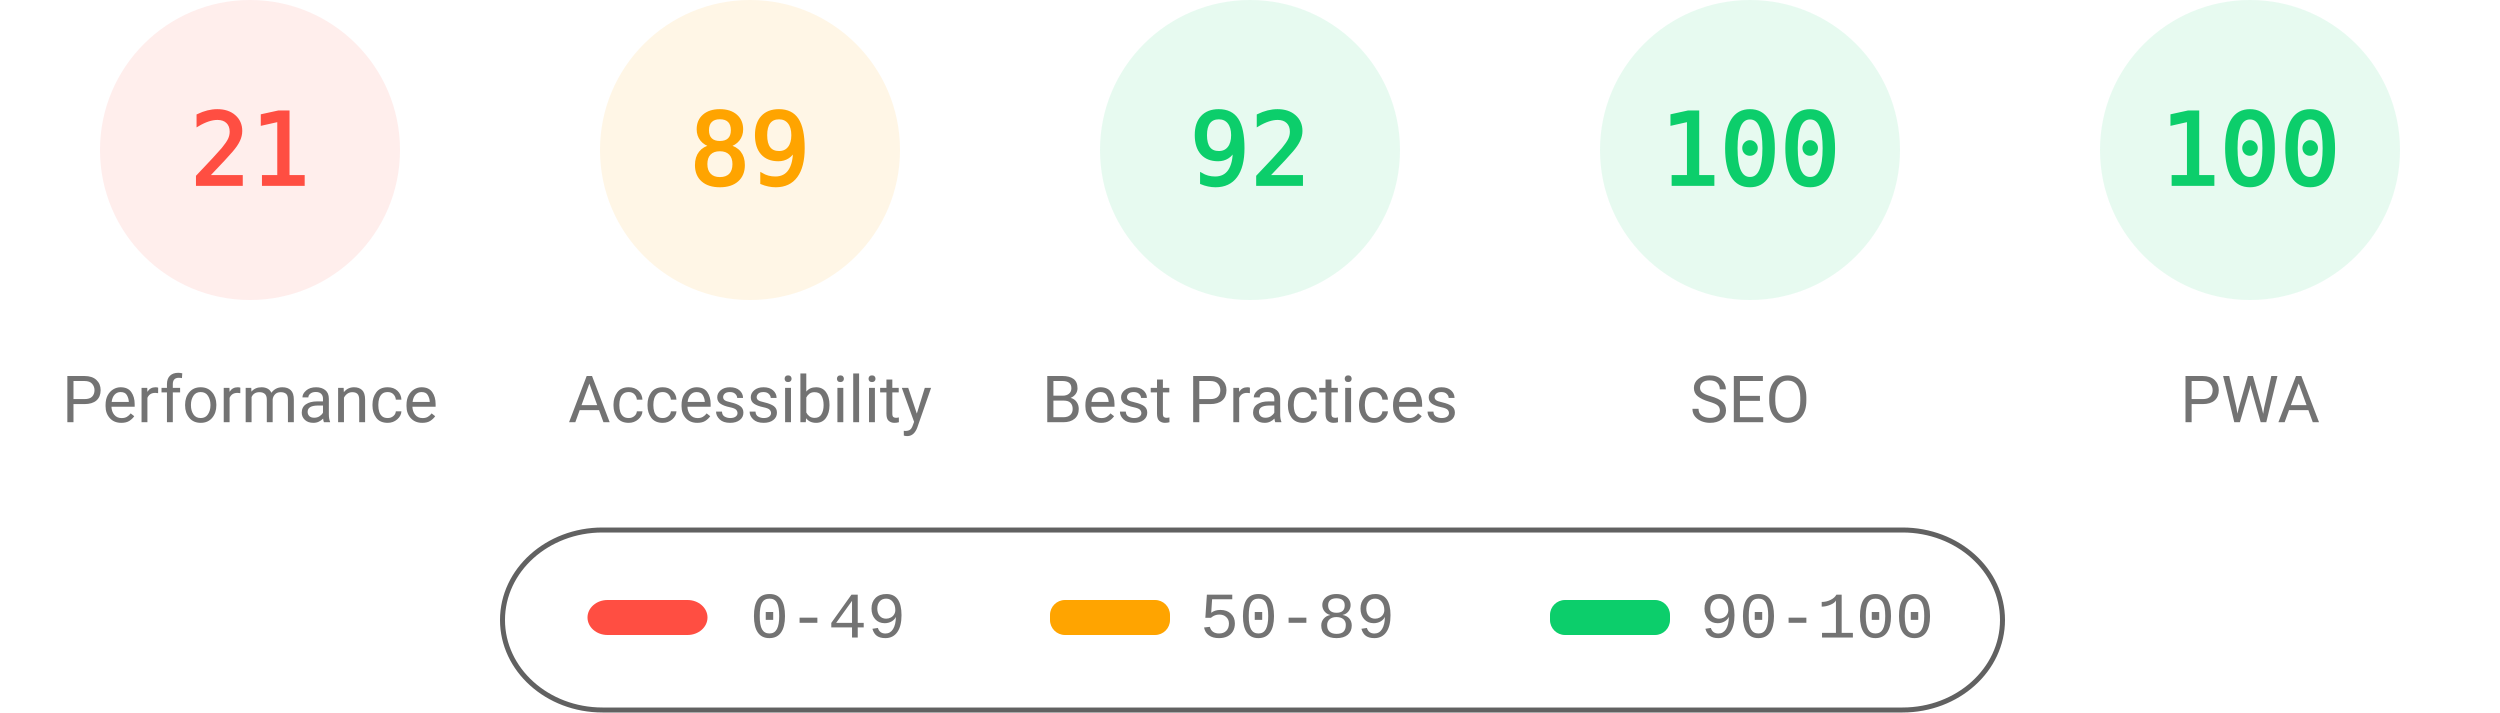
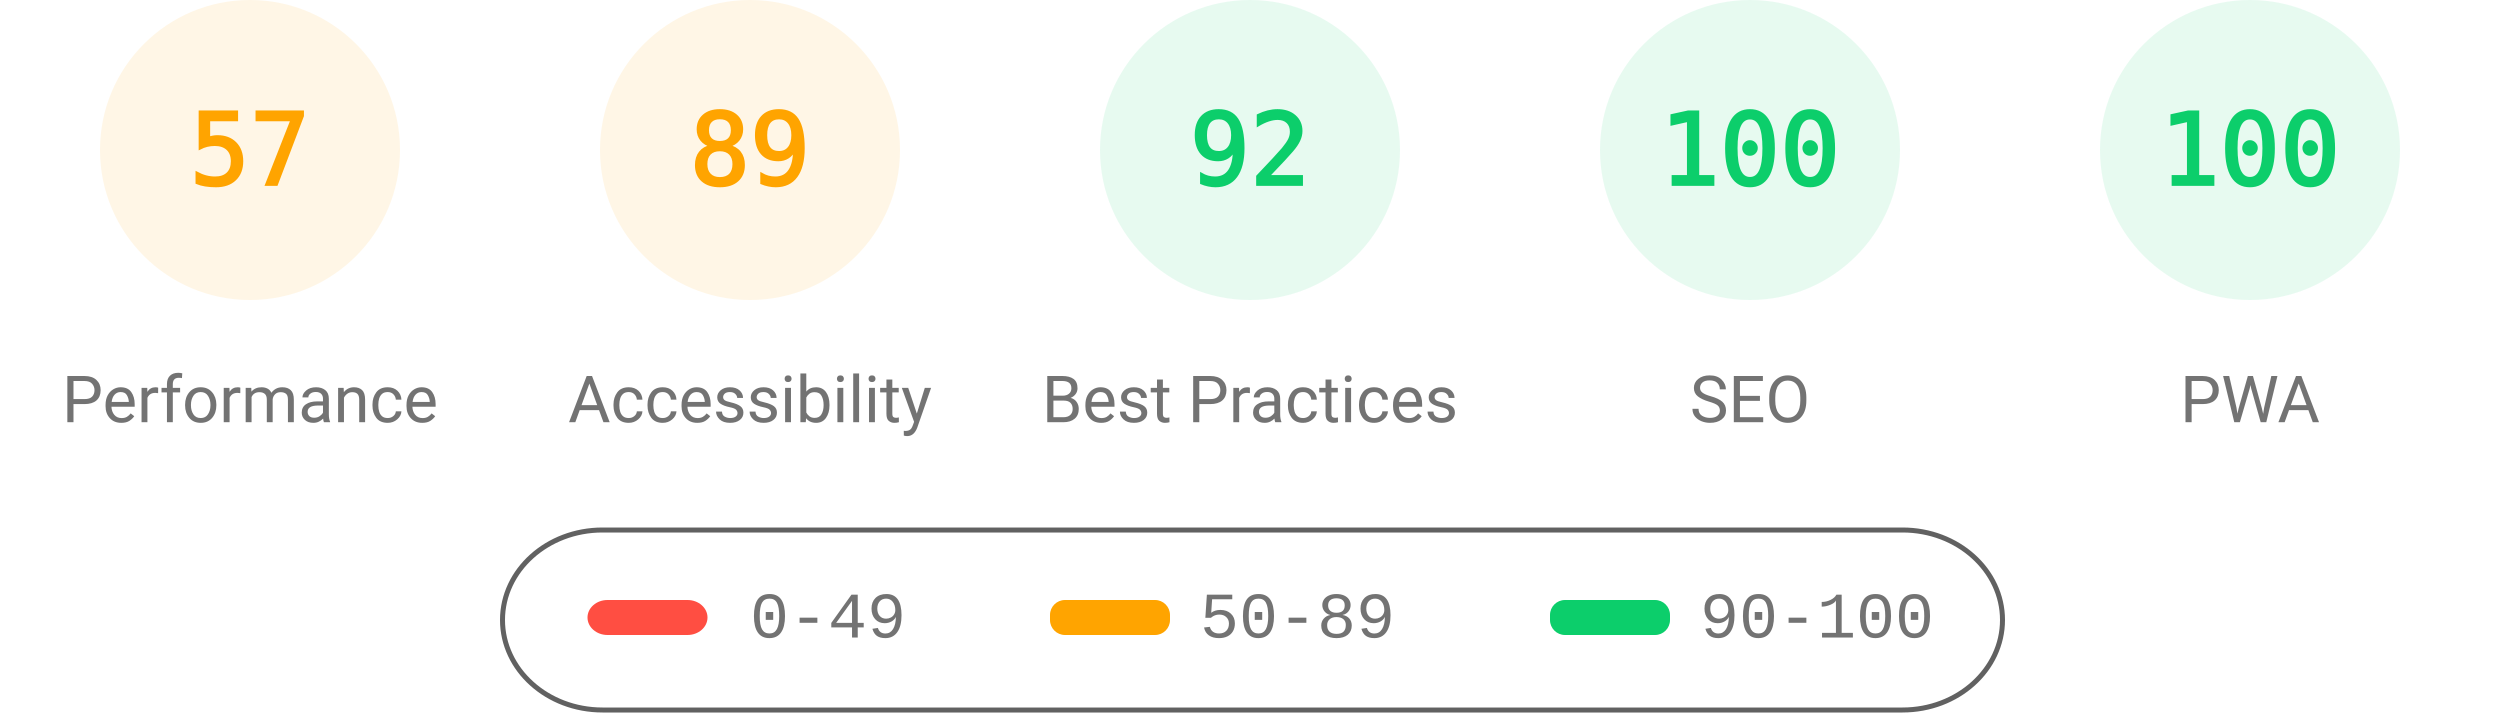
<svg xmlns="http://www.w3.org/2000/svg" fill="none" width="1000" height="285">
  <style>.gauge-base{opacity:.1}.gauge-arc{fill:none;animation-delay:250ms;stroke-linecap:round;transform:rotate(-90deg);transform-origin:100px 60px;animation:load-gauge 1s ease forwards}.guage-text{font-size:40px;font-family:monospace;text-align:center}.guage-red{color:#ff4e42;fill:#ff4e42;stroke:#ff4e42}.guage-orange{color:#ffa400;fill:#ffa400;stroke:#ffa400}.guage-green{color:#0cce6b;fill:#0cce6b;stroke:#0cce6b}.guage-undefined{color:#5c5c5c;fill:#5c5c5c;stroke:#5c5c5c}.guage-title{color:#737373;fill:#737373;stroke:none;font-size:26px;line-height:26px;font-family:Roboto,Halvetica,Arial,sans-serif}@keyframes load-gauge{from{stroke-dasharray:0 352.858}}</style>
-   <svg class="guage-div guage-perf guage-red" viewBox="0 0 200 200" width="200" height="200">
+   <svg class="guage-div guage-perf guage-orange" viewBox="0 0 200 200" width="200" height="200">
    <circle class="gauge-base" r="56" cx="100" cy="60" stroke-width="8" />
-     <circle class="gauge-arc guage-arc-1" r="56" cx="100" cy="60" stroke-width="8" style="stroke-dasharray:73.89,351.858" />
-     <text class="guage-text" x="100" y="60" alignment-baseline="central" dominant-baseline="central" text-anchor="middle">21</text>
+     <circle class="gauge-arc guage-arc-1" r="56" cx="100" cy="60" stroke-width="8" style="stroke-dasharray:200.559,351.858" />
+     <text class="guage-text" x="100" y="60" alignment-baseline="central" dominant-baseline="central" text-anchor="middle">57</text>
    <text class="guage-title" x="100" y="160" alignment-baseline="central" dominant-baseline="central" text-anchor="middle">Performance</text>
  </svg>
  <svg class="guage-div guage-acc guage-orange" viewBox="0 0 200 200" width="200" height="200" x="200">
    <circle class="gauge-base" r="56" cx="100" cy="60" stroke-width="8" />
    <circle class="gauge-arc guage-arc-2" r="56" cx="100" cy="60" stroke-width="8" style="stroke-dasharray:313.154,351.858" />
    <text class="guage-text" x="100" y="60" alignment-baseline="central" dominant-baseline="central" text-anchor="middle">89</text>
    <text class="guage-title" x="100" y="160" alignment-baseline="central" dominant-baseline="central" text-anchor="middle">Accessibility</text>
  </svg>
  <svg class="guage-div guage-best guage-green" viewBox="0 0 200 200" width="200" height="200" x="400">
    <circle class="gauge-base" r="56" cx="100" cy="60" stroke-width="8" />
    <circle class="gauge-arc guage-arc-3" r="56" cx="100" cy="60" stroke-width="8" style="stroke-dasharray:323.709,351.858" />
    <text class="guage-text" x="100" y="60" alignment-baseline="central" dominant-baseline="central" text-anchor="middle">92</text>
    <text class="guage-title" x="100" y="160" alignment-baseline="central" dominant-baseline="central" text-anchor="middle">Best Practices</text>
  </svg>
  <svg class="guage-div guage-seo guage-green" viewBox="0 0 200 200" width="200" height="200" x="600">
    <circle class="gauge-base" r="56" cx="100" cy="60" stroke-width="8" />
    <circle class="gauge-arc guage-arc-4" r="56" cx="100" cy="60" stroke-width="8" style="stroke-dasharray:351.858,351.858" />
    <text class="guage-text" x="100" y="60" alignment-baseline="central" dominant-baseline="central" text-anchor="middle">100</text>
    <text class="guage-title" x="100" y="160" alignment-baseline="central" dominant-baseline="central" text-anchor="middle">SEO</text>
  </svg>
  <svg class="guage-div guage-pwa guage-green" viewBox="0 0 200 200" width="200" height="200" x="800">
    <circle class="gauge-base" r="56" cx="100" cy="60" stroke-width="8" />
    <circle class="gauge-arc guage-arc-4" r="56" cx="100" cy="60" stroke-width="8" style="stroke-dasharray:351.858,351.858" />
    <text class="guage-text" x="100" y="60" alignment-baseline="central" dominant-baseline="central" text-anchor="middle">100</text>
    <text class="guage-title" x="100" y="160" alignment-baseline="central" dominant-baseline="central" text-anchor="middle">PWA</text>
  </svg>
  <svg width="604" height="76" x="200" y="210">
    <path fill="none" id="canvas_background" d="M-1-1h604v80H-1z" />
    <rect fill-opacity="0" stroke="#616161" stroke-width="2" rx="40" id="svg_2" height="72" width="600" y="2" x="1" fill="#000" />
    <rect stroke="#000" rx="8" id="svg_3" height="14" width="48" y="30" x="35" stroke-opacity="null" stroke-width="0" fill="#ff4e42" />
    <rect stroke="#000" rx="6" id="svg_4" height="14" width="48" y="30" x="220" stroke-opacity="null" stroke-width="0" fill="#ffa400" />
    <rect stroke="#000" rx="6" id="svg_5" height="14" width="48" y="30" x="420" stroke-opacity="null" stroke-width="0" fill="#0cce6b" />
    <text xml:space="preserve" text-anchor="start" font-family="'Courier New', Courier, monospace" font-size="26" id="svg_6" y="45" x="100" stroke-opacity="null" stroke-width="0" stroke="#000" fill="#737373">0-49</text>
    <text xml:space="preserve" text-anchor="start" font-family="'Courier New', Courier, monospace" font-size="26" id="svg_7" y="45" x="280" stroke-opacity="null" stroke-width="0" stroke="#000" fill="#737373">50-89</text>
    <text xml:space="preserve" text-anchor="start" font-family="'Courier New', Courier, monospace" font-size="26" id="svg_8" y="45" x="480" stroke-opacity="null" stroke-width="0" stroke="#000" fill="#737373">90-100</text>
  </svg>
</svg>
